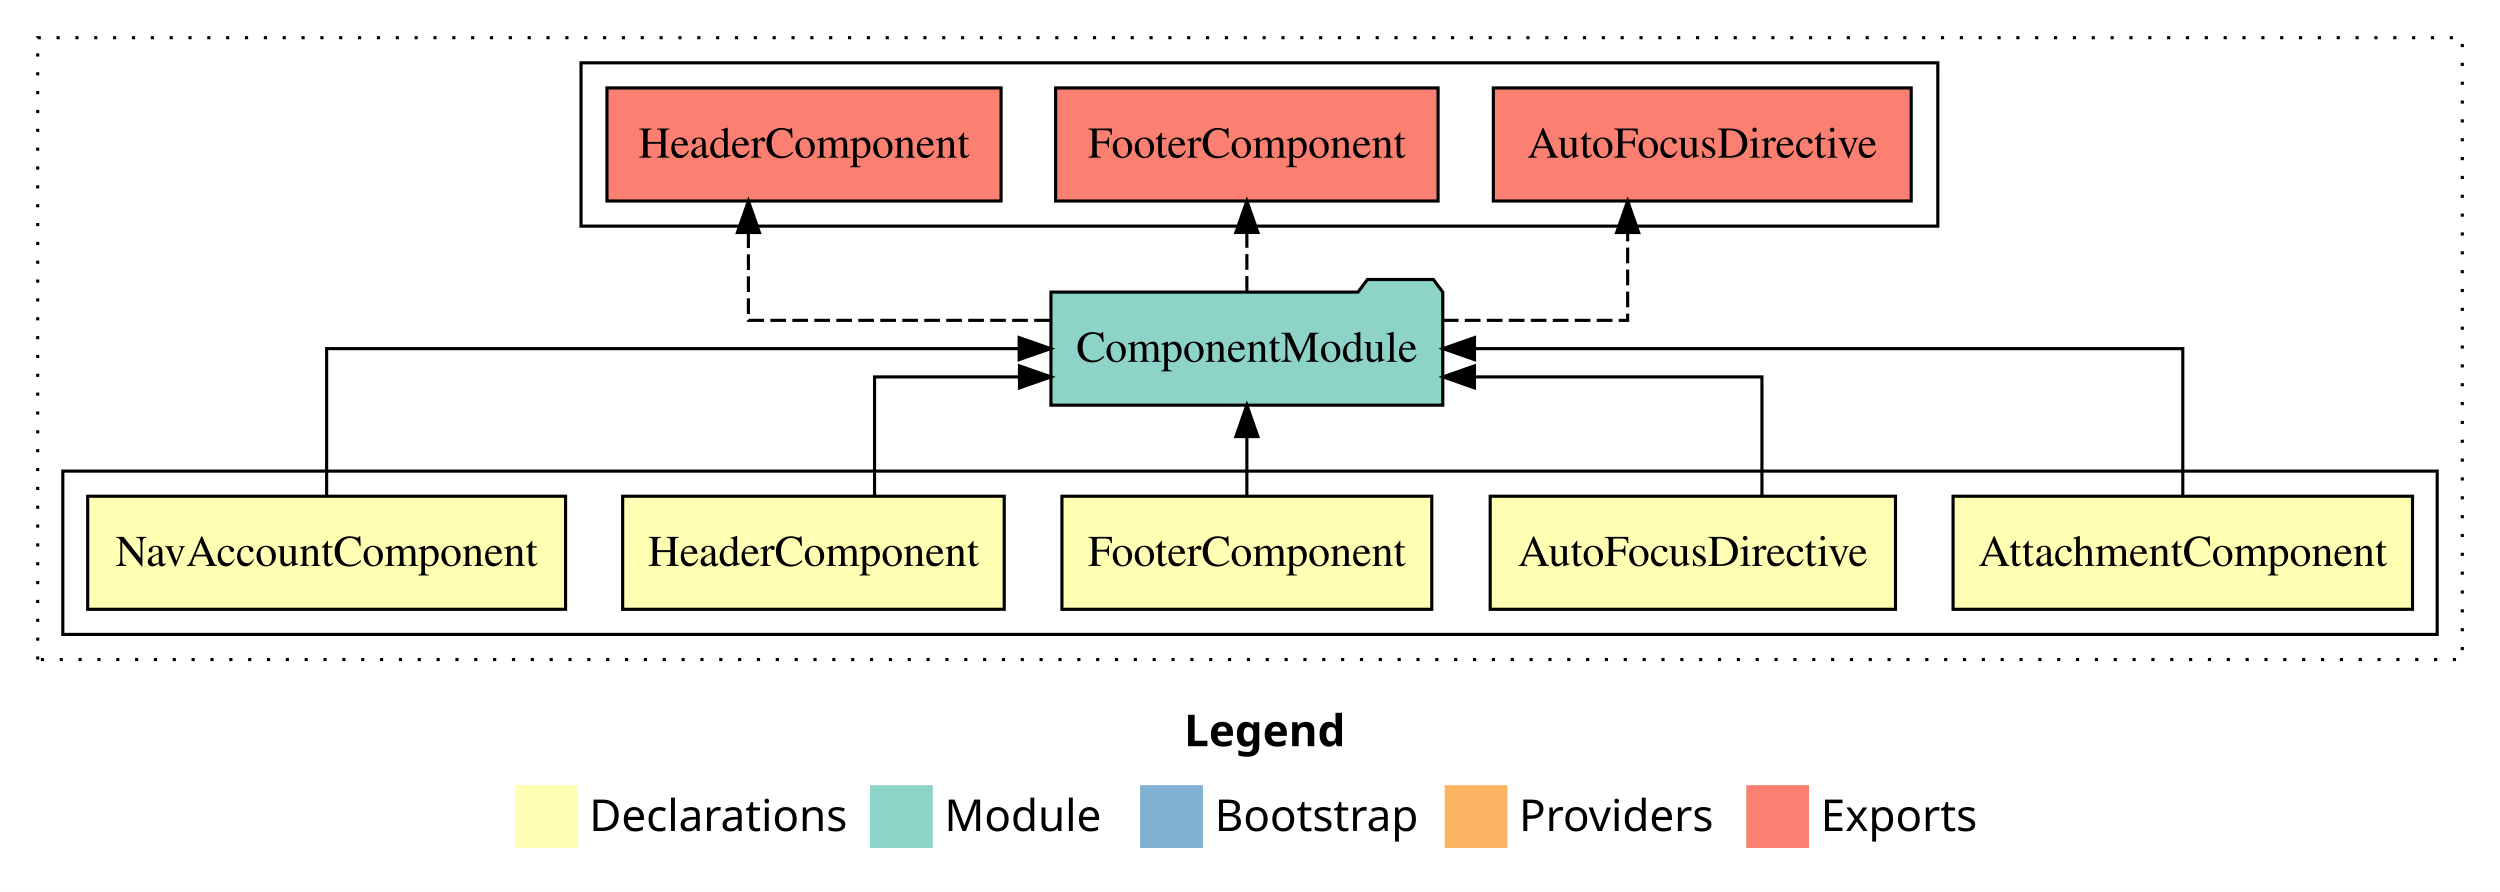
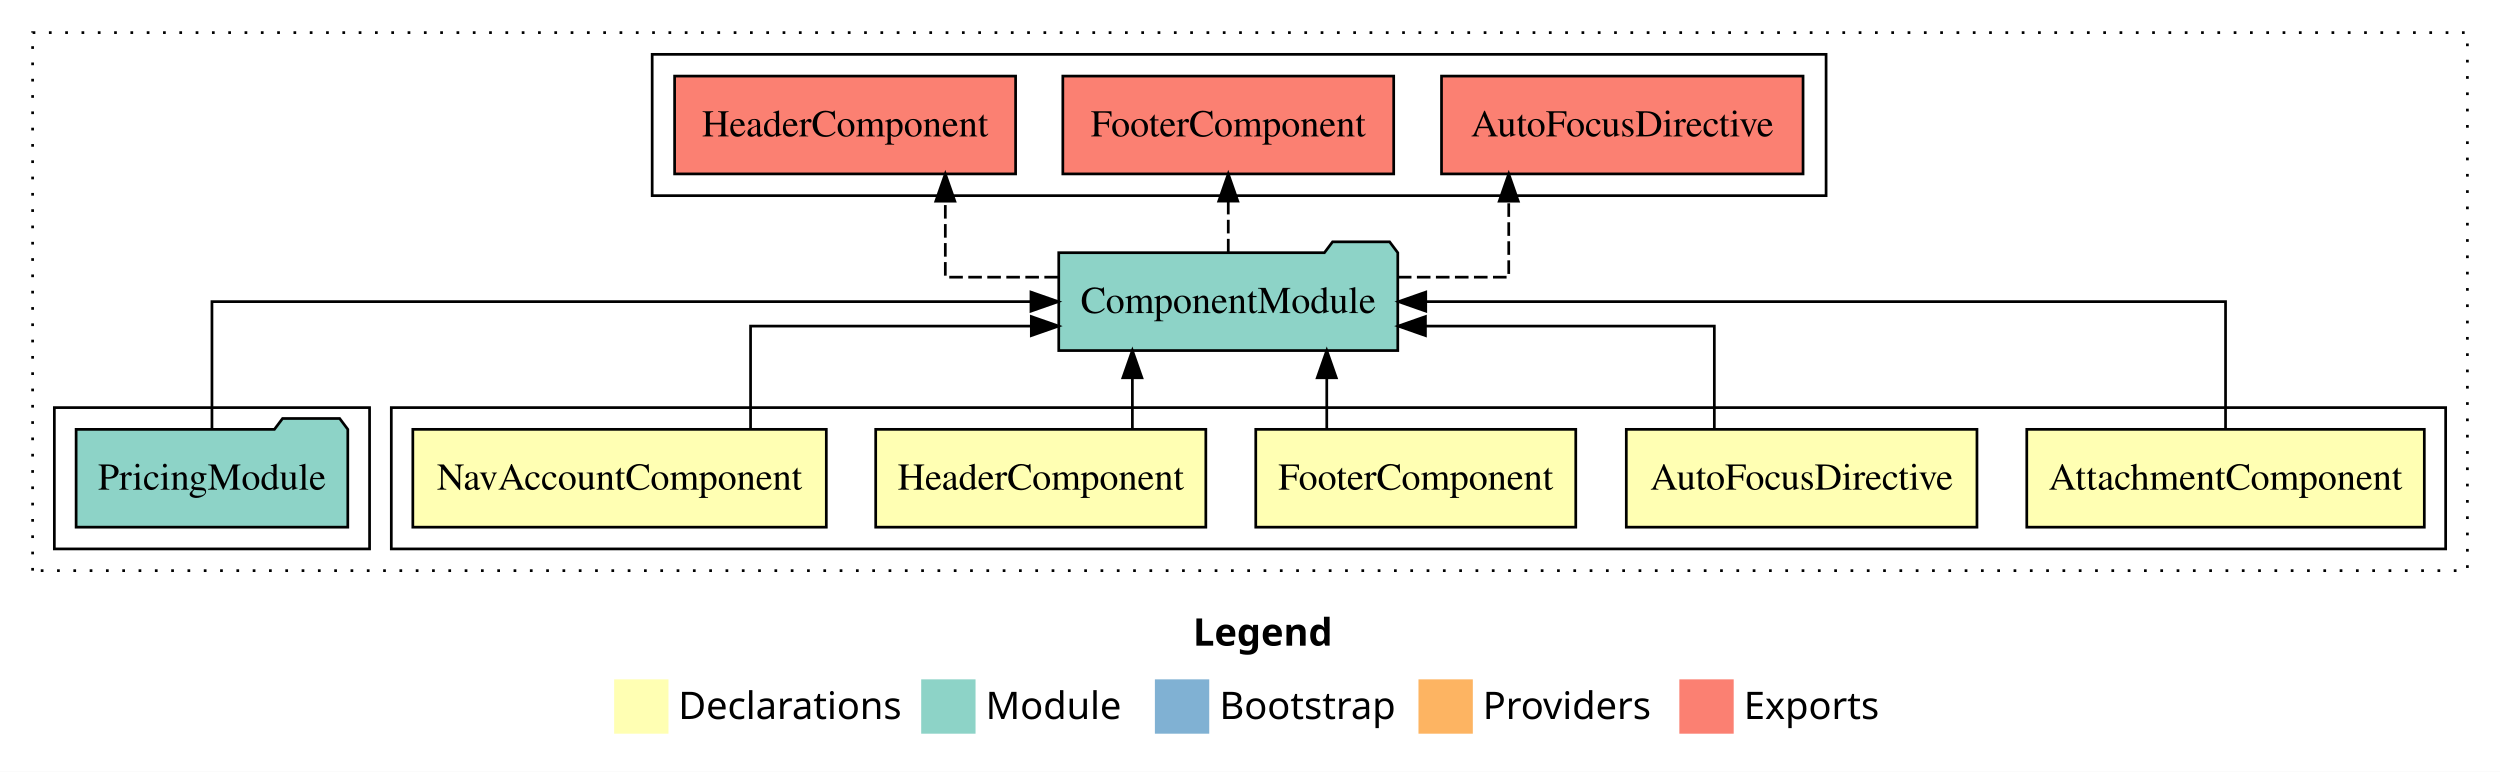
- <svg xmlns="http://www.w3.org/2000/svg" width="796pt" height="284pt" viewBox="0.00 0.00 796.00 284.00">
+ <svg xmlns="http://www.w3.org/2000/svg" width="920pt" height="284pt" viewBox="0.00 0.00 920.00 284.00">
  <g id="graph0" class="graph" transform="scale(1 1) rotate(0) translate(4 280)">
-     <polygon fill="#ffffff" stroke="transparent" points="-4,4 -4,-280 792,-280 792,4 -4,4" />
-     <text text-anchor="start" x="373.009" y="-42.4" font-family="sans-serif" font-weight="bold" font-size="14.00" fill="#000000">Legend</text>
-     <polygon fill="#ffffb3" stroke="transparent" points="160,-10 160,-30 180,-30 180,-10 160,-10" />
-     <text text-anchor="start" x="183.629" y="-15.4" font-family="sans-serif" font-size="14.00" fill="#000000">  Declarations</text>
-     <polygon fill="#8dd3c7" stroke="transparent" points="273,-10 273,-30 293,-30 293,-10 273,-10" />
-     <text text-anchor="start" x="296.725" y="-15.4" font-family="sans-serif" font-size="14.00" fill="#000000">  Module</text>
-     <polygon fill="#80b1d3" stroke="transparent" points="359,-10 359,-30 379,-30 379,-10 359,-10" />
-     <text text-anchor="start" x="382.781" y="-15.4" font-family="sans-serif" font-size="14.00" fill="#000000">  Bootstrap</text>
-     <polygon fill="#fdb462" stroke="transparent" points="456,-10 456,-30 476,-30 476,-10 456,-10" />
-     <text text-anchor="start" x="479.673" y="-15.4" font-family="sans-serif" font-size="14.00" fill="#000000">  Providers</text>
-     <polygon fill="#fb8072" stroke="transparent" points="552,-10 552,-30 572,-30 572,-10 552,-10" />
-     <text text-anchor="start" x="575.726" y="-15.4" font-family="sans-serif" font-size="14.00" fill="#000000">  Exports</text>
+     <polygon fill="#ffffff" stroke="transparent" points="-4,4 -4,-280 916,-280 916,4 -4,4" />
+     <text text-anchor="start" x="435.009" y="-42.4" font-family="sans-serif" font-weight="bold" font-size="14.00" fill="#000000">Legend</text>
+     <polygon fill="#ffffb3" stroke="transparent" points="222,-10 222,-30 242,-30 242,-10 222,-10" />
+     <text text-anchor="start" x="245.629" y="-15.4" font-family="sans-serif" font-size="14.00" fill="#000000">  Declarations</text>
+     <polygon fill="#8dd3c7" stroke="transparent" points="335,-10 335,-30 355,-30 355,-10 335,-10" />
+     <text text-anchor="start" x="358.725" y="-15.4" font-family="sans-serif" font-size="14.00" fill="#000000">  Module</text>
+     <polygon fill="#80b1d3" stroke="transparent" points="421,-10 421,-30 441,-30 441,-10 421,-10" />
+     <text text-anchor="start" x="444.781" y="-15.4" font-family="sans-serif" font-size="14.00" fill="#000000">  Bootstrap</text>
+     <polygon fill="#fdb462" stroke="transparent" points="518,-10 518,-30 538,-30 538,-10 518,-10" />
+     <text text-anchor="start" x="541.673" y="-15.4" font-family="sans-serif" font-size="14.00" fill="#000000">  Providers</text>
+     <polygon fill="#fb8072" stroke="transparent" points="614,-10 614,-30 634,-30 634,-10 614,-10" />
+     <text text-anchor="start" x="637.726" y="-15.4" font-family="sans-serif" font-size="14.00" fill="#000000">  Exports</text>
    <g id="clust1" class="cluster">
-       <polygon fill="none" stroke="#000000" stroke-dasharray="1,5" points="8,-70 8,-268 780,-268 780,-70 8,-70" />
+       <polygon fill="none" stroke="#000000" stroke-dasharray="1,5" points="8,-70 8,-268 904,-268 904,-70 8,-70" />
    </g>
    <g id="clust2" class="cluster">
-       <polygon fill="none" stroke="#000000" points="16,-78 16,-130 772,-130 772,-78 16,-78" />
+       <polygon fill="none" stroke="#000000" points="140,-78 140,-130 896,-130 896,-78 140,-78" />
+     </g>
+     <g id="clust8" class="cluster">
+       <polygon fill="none" stroke="#000000" points="16,-78 16,-130 132,-130 132,-78 16,-78" />
    </g>
    <g id="clust9" class="cluster">
-       <polygon fill="none" stroke="#000000" points="181,-208 181,-260 613,-260 613,-208 181,-208" />
+       <polygon fill="none" stroke="#000000" points="236,-208 236,-260 668,-260 668,-208 236,-208" />
    </g>
    <g id="node1" class="node">
-       <polygon fill="#ffffb3" stroke="#000000" points="764.146,-122 617.854,-122 617.854,-86 764.146,-86 764.146,-122" />
-       <text text-anchor="middle" x="691" y="-99.8" font-family="Times,serif" font-size="14.00" fill="#000000">AttachmentComponent</text>
+       <polygon fill="#ffffb3" stroke="#000000" points="888.146,-122 741.854,-122 741.854,-86 888.146,-86 888.146,-122" />
+       <text text-anchor="middle" x="815" y="-99.8" font-family="Times,serif" font-size="14.00" fill="#000000">AttachmentComponent</text>
    </g>
    <g id="node6" class="node">
-       <polygon fill="#8dd3c7" stroke="#000000" points="455.382,-187 452.382,-191 431.382,-191 428.382,-187 330.618,-187 330.618,-151 455.382,-151 455.382,-187" />
-       <text text-anchor="middle" x="393" y="-164.8" font-family="Times,serif" font-size="14.00" fill="#000000">ComponentModule</text>
+       <polygon fill="#8dd3c7" stroke="#000000" points="510.382,-187 507.382,-191 486.382,-191 483.382,-187 385.618,-187 385.618,-151 510.382,-151 510.382,-187" />
+       <text text-anchor="middle" x="448" y="-164.8" font-family="Times,serif" font-size="14.00" fill="#000000">ComponentModule</text>
    </g>
    <g id="edge1" class="edge">
-       <path fill="none" stroke="#000000" d="M691,-122.106C691,-141.339 691,-169 691,-169 691,-169 465.471,-169 465.471,-169" />
-       <polygon fill="#000000" stroke="#000000" points="465.471,-165.5 455.471,-169 465.471,-172.5 465.471,-165.5" />
+       <path fill="none" stroke="#000000" d="M815,-122.106C815,-141.339 815,-169 815,-169 815,-169 520.673,-169 520.673,-169" />
+       <polygon fill="#000000" stroke="#000000" points="520.673,-165.5 510.673,-169 520.673,-172.5 520.673,-165.5" />
    </g>
    <g id="node2" class="node">
-       <polygon fill="#ffffb3" stroke="#000000" points="599.523,-122 470.477,-122 470.477,-86 599.523,-86 599.523,-122" />
-       <text text-anchor="middle" x="535" y="-99.8" font-family="Times,serif" font-size="14.00" fill="#000000">AutoFocusDirective</text>
+       <polygon fill="#ffffb3" stroke="#000000" points="723.523,-122 594.477,-122 594.477,-86 723.523,-86 723.523,-122" />
+       <text text-anchor="middle" x="659" y="-99.8" font-family="Times,serif" font-size="14.00" fill="#000000">AutoFocusDirective</text>
    </g>
    <g id="edge2" class="edge">
-       <path fill="none" stroke="#000000" d="M557.004,-122.027C557.004,-138.398 557.004,-160 557.004,-160 557.004,-160 465.471,-160 465.471,-160" />
-       <polygon fill="#000000" stroke="#000000" points="465.471,-156.5 455.471,-160 465.471,-163.5 465.471,-156.5" />
+       <path fill="none" stroke="#000000" d="M626.875,-122.027C626.875,-138.398 626.875,-160 626.875,-160 626.875,-160 520.562,-160 520.562,-160" />
+       <polygon fill="#000000" stroke="#000000" points="520.562,-156.5 510.562,-160 520.562,-163.5 520.562,-156.5" />
    </g>
    <g id="node3" class="node">
-       <polygon fill="#ffffb3" stroke="#000000" points="451.881,-122 334.119,-122 334.119,-86 451.881,-86 451.881,-122" />
-       <text text-anchor="middle" x="393" y="-99.8" font-family="Times,serif" font-size="14.00" fill="#000000">FooterComponent</text>
+       <polygon fill="#ffffb3" stroke="#000000" points="575.881,-122 458.119,-122 458.119,-86 575.881,-86 575.881,-122" />
+       <text text-anchor="middle" x="517" y="-99.8" font-family="Times,serif" font-size="14.00" fill="#000000">FooterComponent</text>
    </g>
    <g id="edge3" class="edge">
-       <path fill="none" stroke="#000000" d="M393,-122.106C393,-122.106 393,-140.991 393,-140.991" />
-       <polygon fill="#000000" stroke="#000000" points="389.5,-140.991 393,-150.991 396.5,-140.991 389.5,-140.991" />
+       <path fill="none" stroke="#000000" d="M484.25,-122.106C484.25,-122.106 484.25,-140.991 484.25,-140.991" />
+       <polygon fill="#000000" stroke="#000000" points="480.75,-140.991 484.25,-150.991 487.75,-140.991 480.75,-140.991" />
    </g>
    <g id="node4" class="node">
-       <polygon fill="#ffffb3" stroke="#000000" points="315.744,-122 194.256,-122 194.256,-86 315.744,-86 315.744,-122" />
-       <text text-anchor="middle" x="255" y="-99.8" font-family="Times,serif" font-size="14.00" fill="#000000">HeaderComponent</text>
+       <polygon fill="#ffffb3" stroke="#000000" points="439.744,-122 318.256,-122 318.256,-86 439.744,-86 439.744,-122" />
+       <text text-anchor="middle" x="379" y="-99.8" font-family="Times,serif" font-size="14.00" fill="#000000">HeaderComponent</text>
    </g>
    <g id="edge4" class="edge">
-       <path fill="none" stroke="#000000" d="M274.457,-122.027C274.457,-138.398 274.457,-160 274.457,-160 274.457,-160 320.604,-160 320.604,-160" />
-       <polygon fill="#000000" stroke="#000000" points="320.604,-163.5 330.604,-160 320.604,-156.5 320.604,-163.5" />
+       <path fill="none" stroke="#000000" d="M412.715,-122.106C412.715,-122.106 412.715,-140.991 412.715,-140.991" />
+       <polygon fill="#000000" stroke="#000000" points="409.215,-140.991 412.715,-150.991 416.215,-140.991 409.215,-140.991" />
    </g>
    <g id="node5" class="node">
-       <polygon fill="#ffffb3" stroke="#000000" points="176.08,-122 23.92,-122 23.92,-86 176.08,-86 176.08,-122" />
-       <text text-anchor="middle" x="100" y="-99.8" font-family="Times,serif" font-size="14.00" fill="#000000">NavAccountComponent</text>
+       <polygon fill="#ffffb3" stroke="#000000" points="300.08,-122 147.92,-122 147.92,-86 300.08,-86 300.08,-122" />
+       <text text-anchor="middle" x="224" y="-99.8" font-family="Times,serif" font-size="14.00" fill="#000000">NavAccountComponent</text>
    </g>
    <g id="edge5" class="edge">
-       <path fill="none" stroke="#000000" d="M100,-122.106C100,-141.339 100,-169 100,-169 100,-169 320.503,-169 320.503,-169" />
-       <polygon fill="#000000" stroke="#000000" points="320.504,-172.5 330.503,-169 320.503,-165.5 320.504,-172.5" />
+       <path fill="none" stroke="#000000" d="M272.209,-122.027C272.209,-138.398 272.209,-160 272.209,-160 272.209,-160 375.528,-160 375.528,-160" />
+       <polygon fill="#000000" stroke="#000000" points="375.528,-163.5 385.528,-160 375.528,-156.5 375.528,-163.5" />
+     </g>
+     <g id="node8" class="node">
+       <polygon fill="#fb8072" stroke="#000000" points="659.522,-252 526.478,-252 526.478,-216 659.522,-216 659.522,-252" />
+       <text text-anchor="middle" x="593" y="-229.8" font-family="Times,serif" font-size="14.00" fill="#000000">AutoFocusDirective </text>
+     </g>
+     <g id="edge7" class="edge">
+       <path fill="none" stroke="#000000" stroke-dasharray="5,2" d="M510.421,-178C532.158,-178 551.215,-178 551.215,-178 551.215,-178 551.215,-205.973 551.215,-205.973" />
+       <polygon fill="#000000" stroke="#000000" points="547.715,-205.973 551.215,-215.973 554.715,-205.973 547.715,-205.973" />
+     </g>
+     <g id="node9" class="node">
+       <polygon fill="#fb8072" stroke="#000000" points="508.881,-252 387.119,-252 387.119,-216 508.881,-216 508.881,-252" />
+       <text text-anchor="middle" x="448" y="-229.8" font-family="Times,serif" font-size="14.00" fill="#000000">FooterComponent </text>
+     </g>
+     <g id="edge8" class="edge">
+       <path fill="none" stroke="#000000" stroke-dasharray="5,2" d="M448,-187.106C448,-187.106 448,-205.991 448,-205.991" />
+       <polygon fill="#000000" stroke="#000000" points="444.5,-205.991 448,-215.991 451.5,-205.991 444.5,-205.991" />
+     </g>
+     <g id="node10" class="node">
+       <polygon fill="#fb8072" stroke="#000000" points="369.744,-252 244.256,-252 244.256,-216 369.744,-216 369.744,-252" />
+       <text text-anchor="middle" x="307" y="-229.8" font-family="Times,serif" font-size="14.00" fill="#000000">HeaderComponent </text>
+     </g>
+     <g id="edge9" class="edge">
+       <path fill="none" stroke="#000000" stroke-dasharray="5,2" d="M385.327,-178C363.275,-178 343.875,-178 343.875,-178 343.875,-178 343.875,-205.973 343.875,-205.973" />
+       <polygon fill="#000000" stroke="#000000" points="340.375,-205.973 343.875,-215.973 347.375,-205.973 340.375,-205.973" />
    </g>
    <g id="node7" class="node">
-       <polygon fill="#fb8072" stroke="#000000" points="604.522,-252 471.478,-252 471.478,-216 604.522,-216 604.522,-252" />
-       <text text-anchor="middle" x="538" y="-229.8" font-family="Times,serif" font-size="14.00" fill="#000000">AutoFocusDirective </text>
+       <polygon fill="#8dd3c7" stroke="#000000" points="123.989,-122 120.989,-126 99.989,-126 96.989,-122 24.011,-122 24.011,-86 123.989,-86 123.989,-122" />
+       <text text-anchor="middle" x="74" y="-99.8" font-family="Times,serif" font-size="14.00" fill="#000000">PricingModule</text>
    </g>
    <g id="edge6" class="edge">
-       <path fill="none" stroke="#000000" stroke-dasharray="5,2" d="M455.399,-178C485.107,-178 514.246,-178 514.246,-178 514.246,-178 514.246,-205.973 514.246,-205.973" />
-       <polygon fill="#000000" stroke="#000000" points="510.747,-205.973 514.246,-215.973 517.746,-205.973 510.747,-205.973" />
-     </g>
-     <g id="node8" class="node">
-       <polygon fill="#fb8072" stroke="#000000" points="453.881,-252 332.119,-252 332.119,-216 453.881,-216 453.881,-252" />
-       <text text-anchor="middle" x="393" y="-229.8" font-family="Times,serif" font-size="14.00" fill="#000000">FooterComponent </text>
-     </g>
-     <g id="edge7" class="edge">
-       <path fill="none" stroke="#000000" stroke-dasharray="5,2" d="M393,-187.106C393,-187.106 393,-205.991 393,-205.991" />
-       <polygon fill="#000000" stroke="#000000" points="389.5,-205.991 393,-215.991 396.5,-205.991 389.5,-205.991" />
-     </g>
-     <g id="node9" class="node">
-       <polygon fill="#fb8072" stroke="#000000" points="314.744,-252 189.256,-252 189.256,-216 314.744,-216 314.744,-252" />
-       <text text-anchor="middle" x="252" y="-229.8" font-family="Times,serif" font-size="14.00" fill="#000000">HeaderComponent </text>
-     </g>
-     <g id="edge8" class="edge">
-       <path fill="none" stroke="#000000" stroke-dasharray="5,2" d="M330.275,-178C285.913,-178 234.293,-178 234.293,-178 234.293,-178 234.293,-205.973 234.293,-205.973" />
-       <polygon fill="#000000" stroke="#000000" points="230.793,-205.973 234.293,-215.973 237.793,-205.973 230.793,-205.973" />
+       <path fill="none" stroke="#000000" d="M74,-122.106C74,-141.339 74,-169 74,-169 74,-169 375.401,-169 375.401,-169" />
+       <polygon fill="#000000" stroke="#000000" points="375.401,-172.5 385.401,-169 375.401,-165.5 375.401,-172.5" />
    </g>
  </g>
</svg>
